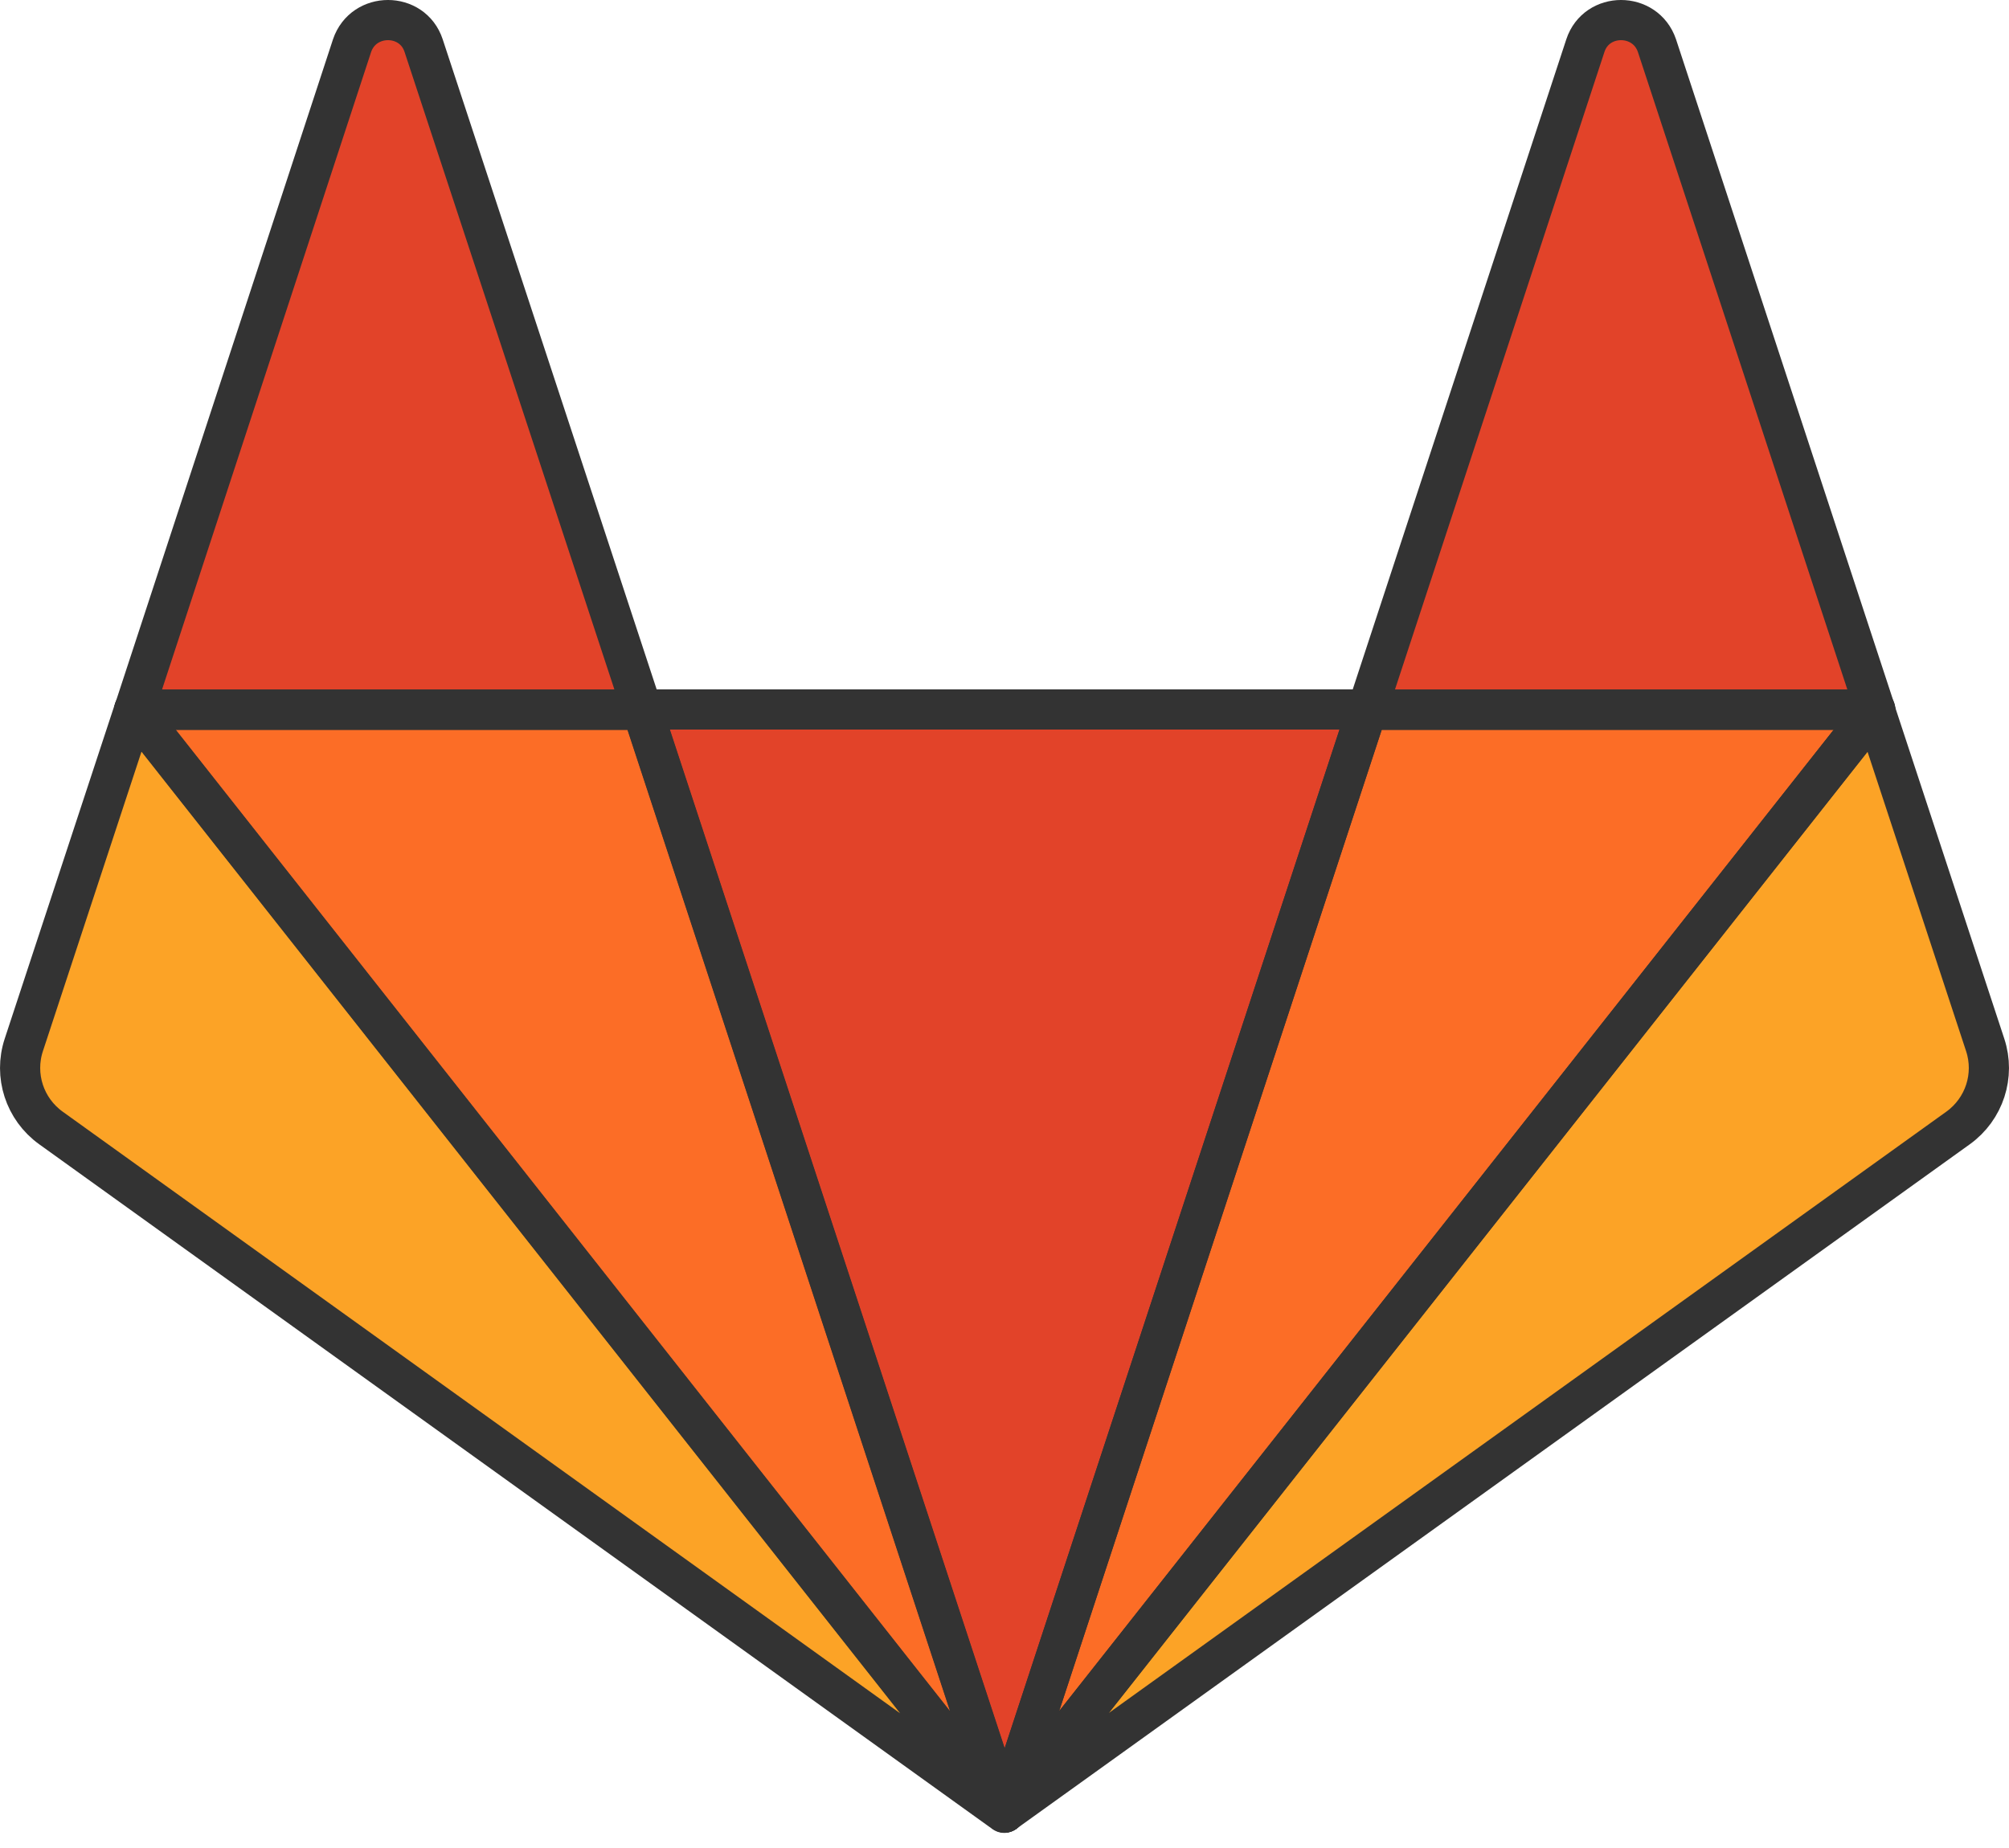
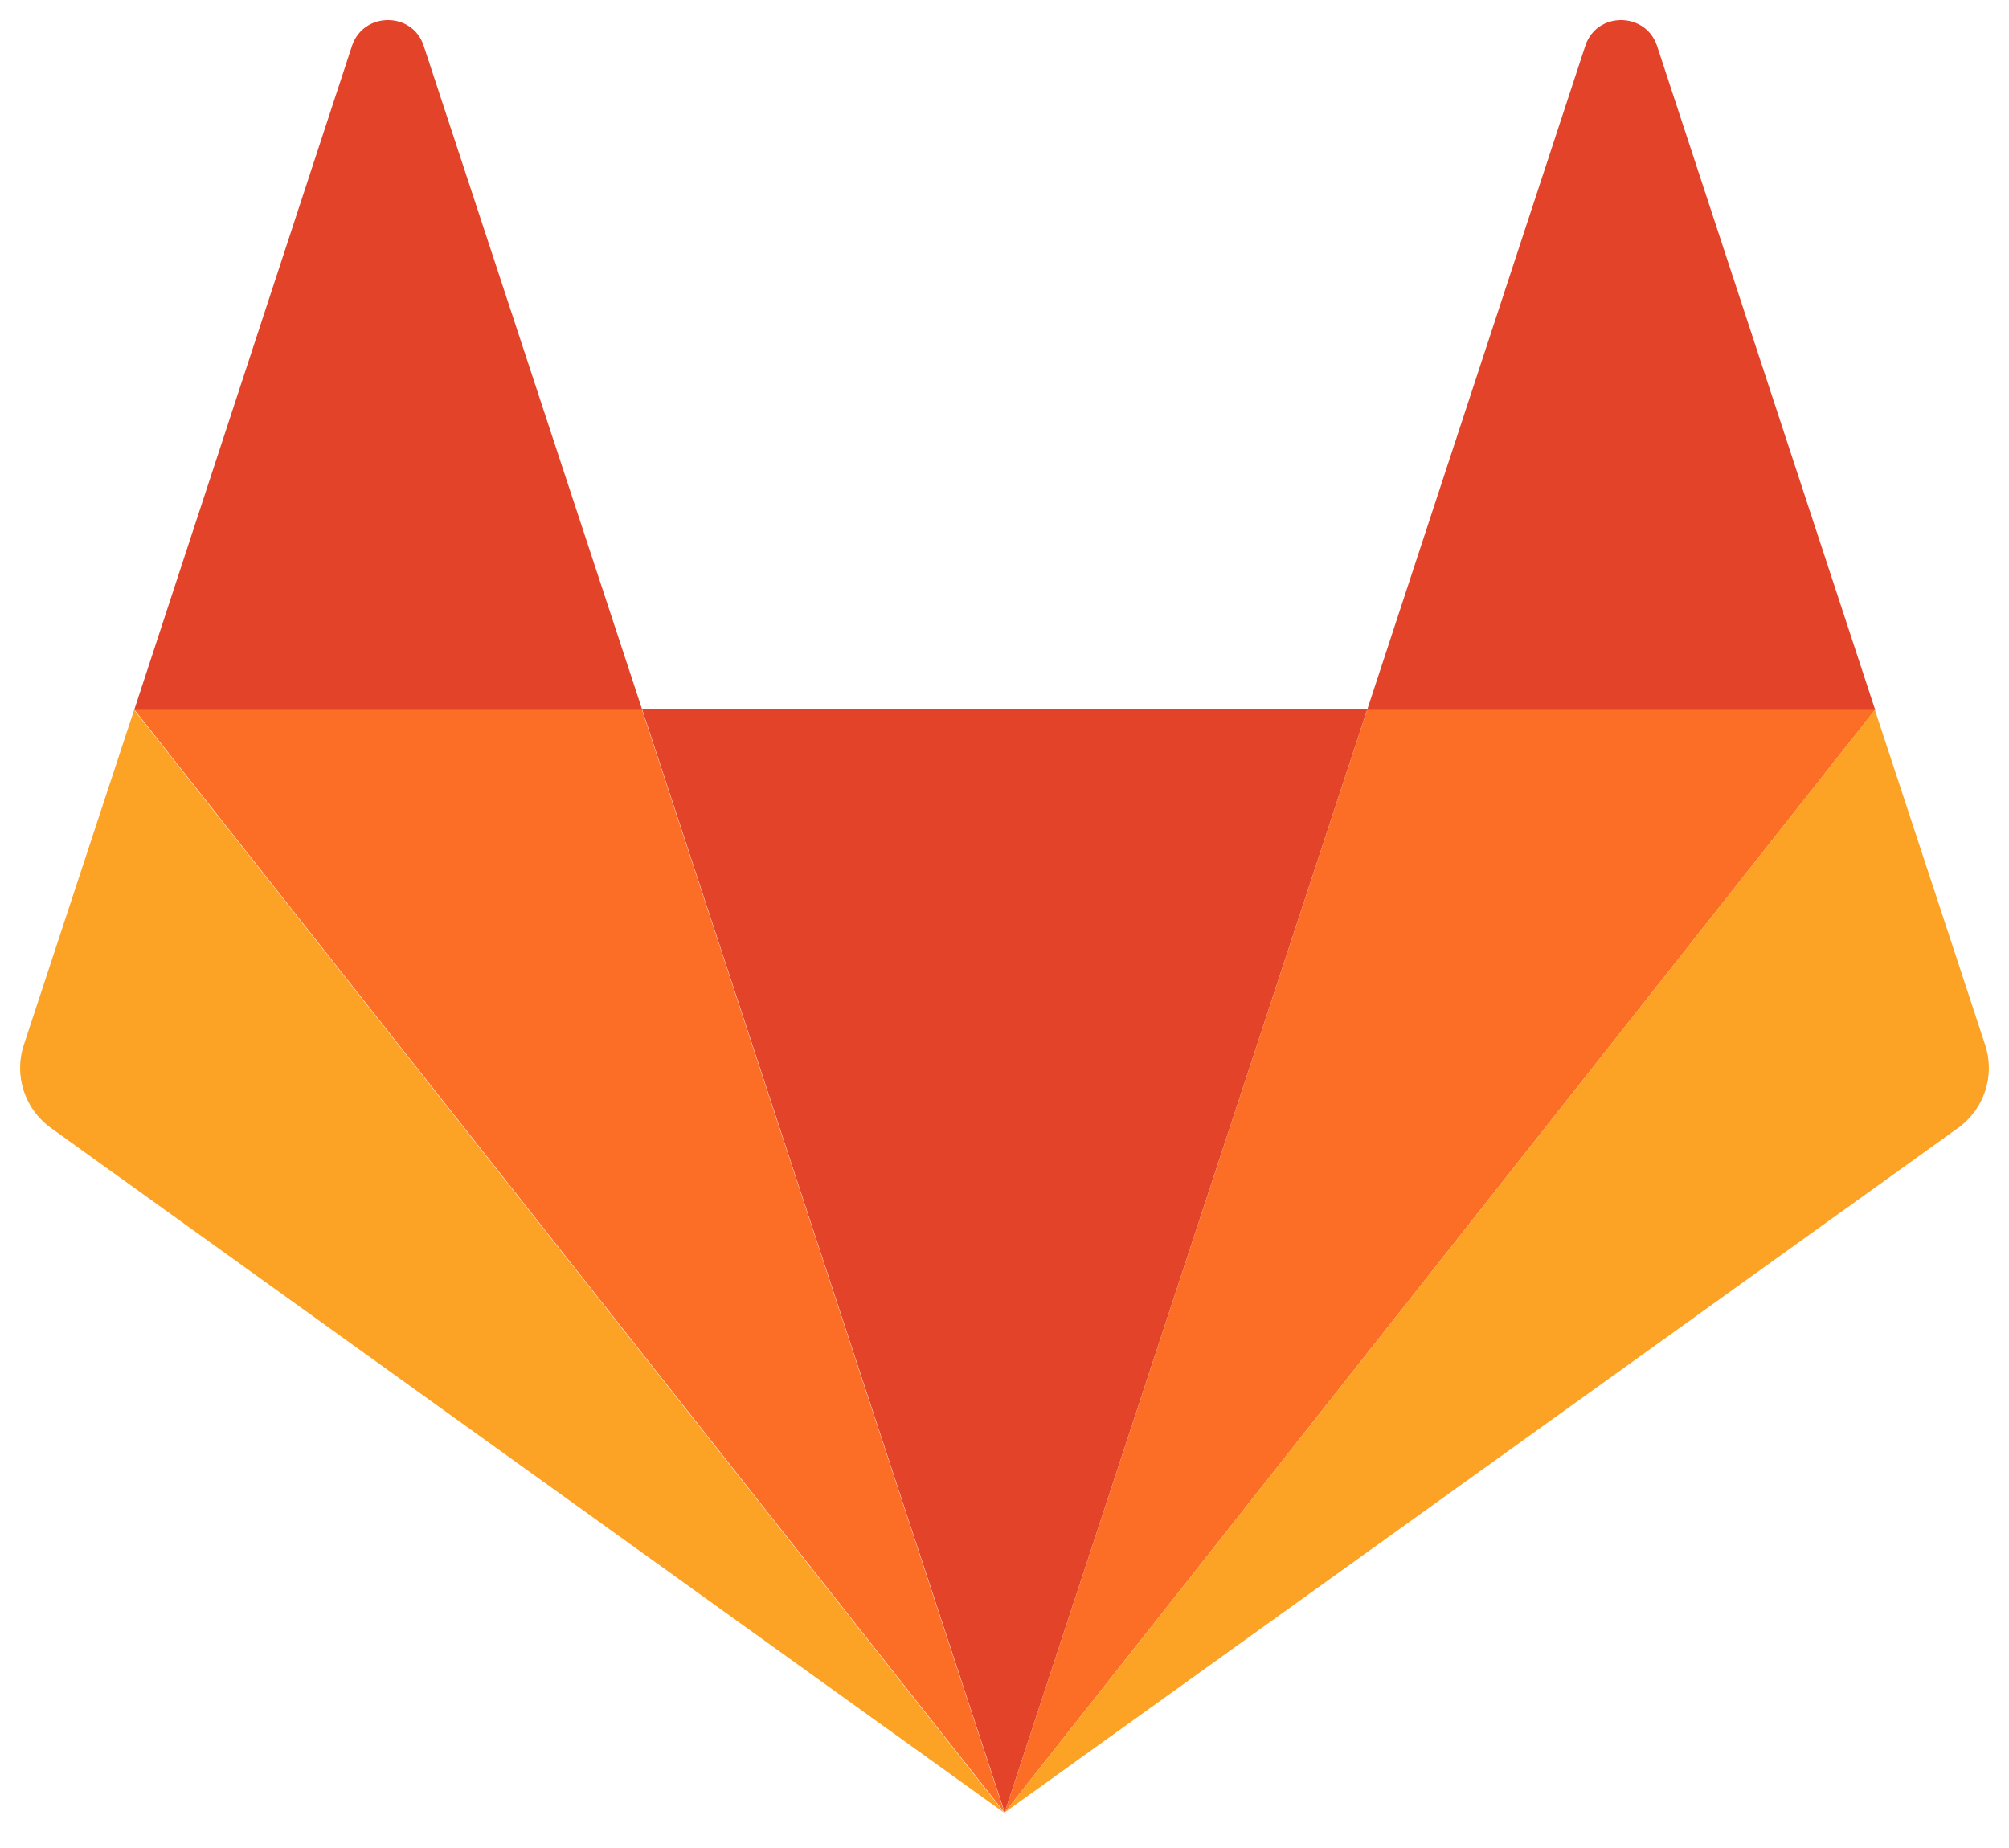
<svg xmlns="http://www.w3.org/2000/svg" width="100px" height="92px" viewBox="0 0 100 92" version="1.1">
  <g id="Page-1" stroke="none" stroke-width="1" fill="none" fill-rule="evenodd" transform="translate(1,0)">
    <polygon id="Fill-1" fill="#E24329" points="49.01 90.23 49.01 90.23 67.056 35.321 30.964 35.321" />
    <polygon id="Fill-2" fill="#FC6D26" points="48.997 90.23 30.951 35.322 5.683 35.322" />
    <g id="Group-27" transform="translate(0, 0.2485)">
      <path d="M5.675,35.092 L0.184,51.775 C-0.314,53.289 0.223,54.962 1.536,55.906 L48.988,90 L5.675,35.092 Z" id="Fill-3" fill="#FCA326" />
      <path d="M5.681,35.092 L30.969,35.092 L20.086,2.021 C19.529,0.328 17.102,0.328 16.525,2.021 L5.681,35.092 Z" id="Fill-5" fill="#E24329" />
      <polygon id="Fill-7" fill="#FC6D26" points="49.01 89.981 67.056 35.073 92.344 35.073" />
      <path d="M92.325,35.092 L97.816,51.775 C98.314,53.289 97.777,54.962 96.464,55.906 L49.012,89.981 L92.325,35.092 Z" id="Fill-9" fill="#FCA326" />
      <path d="M92.339,35.092 L67.051,35.092 L77.914,2.021 C78.472,0.328 80.899,0.328 81.476,2.021 L92.339,35.092 Z" id="Fill-11" fill="#E24329" />
-       <polygon id="Stroke-13" stroke="#333333" stroke-width="2" stroke-linecap="round" stroke-linejoin="round" points="49.01 89.981 49.01 89.981 67.056 35.072 30.964 35.072" />
-       <polygon id="Stroke-15" stroke="#333333" stroke-width="2" stroke-linecap="round" stroke-linejoin="round" points="48.997 89.981 30.951 35.073 5.683 35.073" />
-       <path d="M5.675,35.092 L0.184,51.775 C-0.314,53.289 0.223,54.962 1.536,55.906 L48.988,90 L5.675,35.092 Z" id="Stroke-17" stroke="#333333" stroke-width="2" stroke-linecap="round" stroke-linejoin="round" />
-       <path d="M5.681,35.092 L30.969,35.092 L20.086,2.021 C19.529,0.328 17.102,0.328 16.525,2.021 L5.681,35.092 Z" id="Stroke-19" stroke="#333333" stroke-width="2" stroke-linecap="round" stroke-linejoin="round" />
-       <polygon id="Stroke-21" stroke="#333333" stroke-width="2" stroke-linecap="round" stroke-linejoin="round" points="49.01 89.981 67.056 35.073 92.344 35.073" />
-       <path d="M92.325,35.092 L97.816,51.775 C98.314,53.289 97.777,54.962 96.464,55.906 L49.012,89.981 L92.325,35.092 Z" id="Stroke-23" stroke="#333333" stroke-width="2" stroke-linecap="round" stroke-linejoin="round" />
-       <path d="M92.339,35.092 L67.051,35.092 L77.914,2.021 C78.472,0.328 80.899,0.328 81.476,2.021 L92.339,35.092 Z" id="Stroke-25" stroke="#333333" stroke-width="2" stroke-linecap="round" stroke-linejoin="round" />
    </g>
  </g>
</svg>
